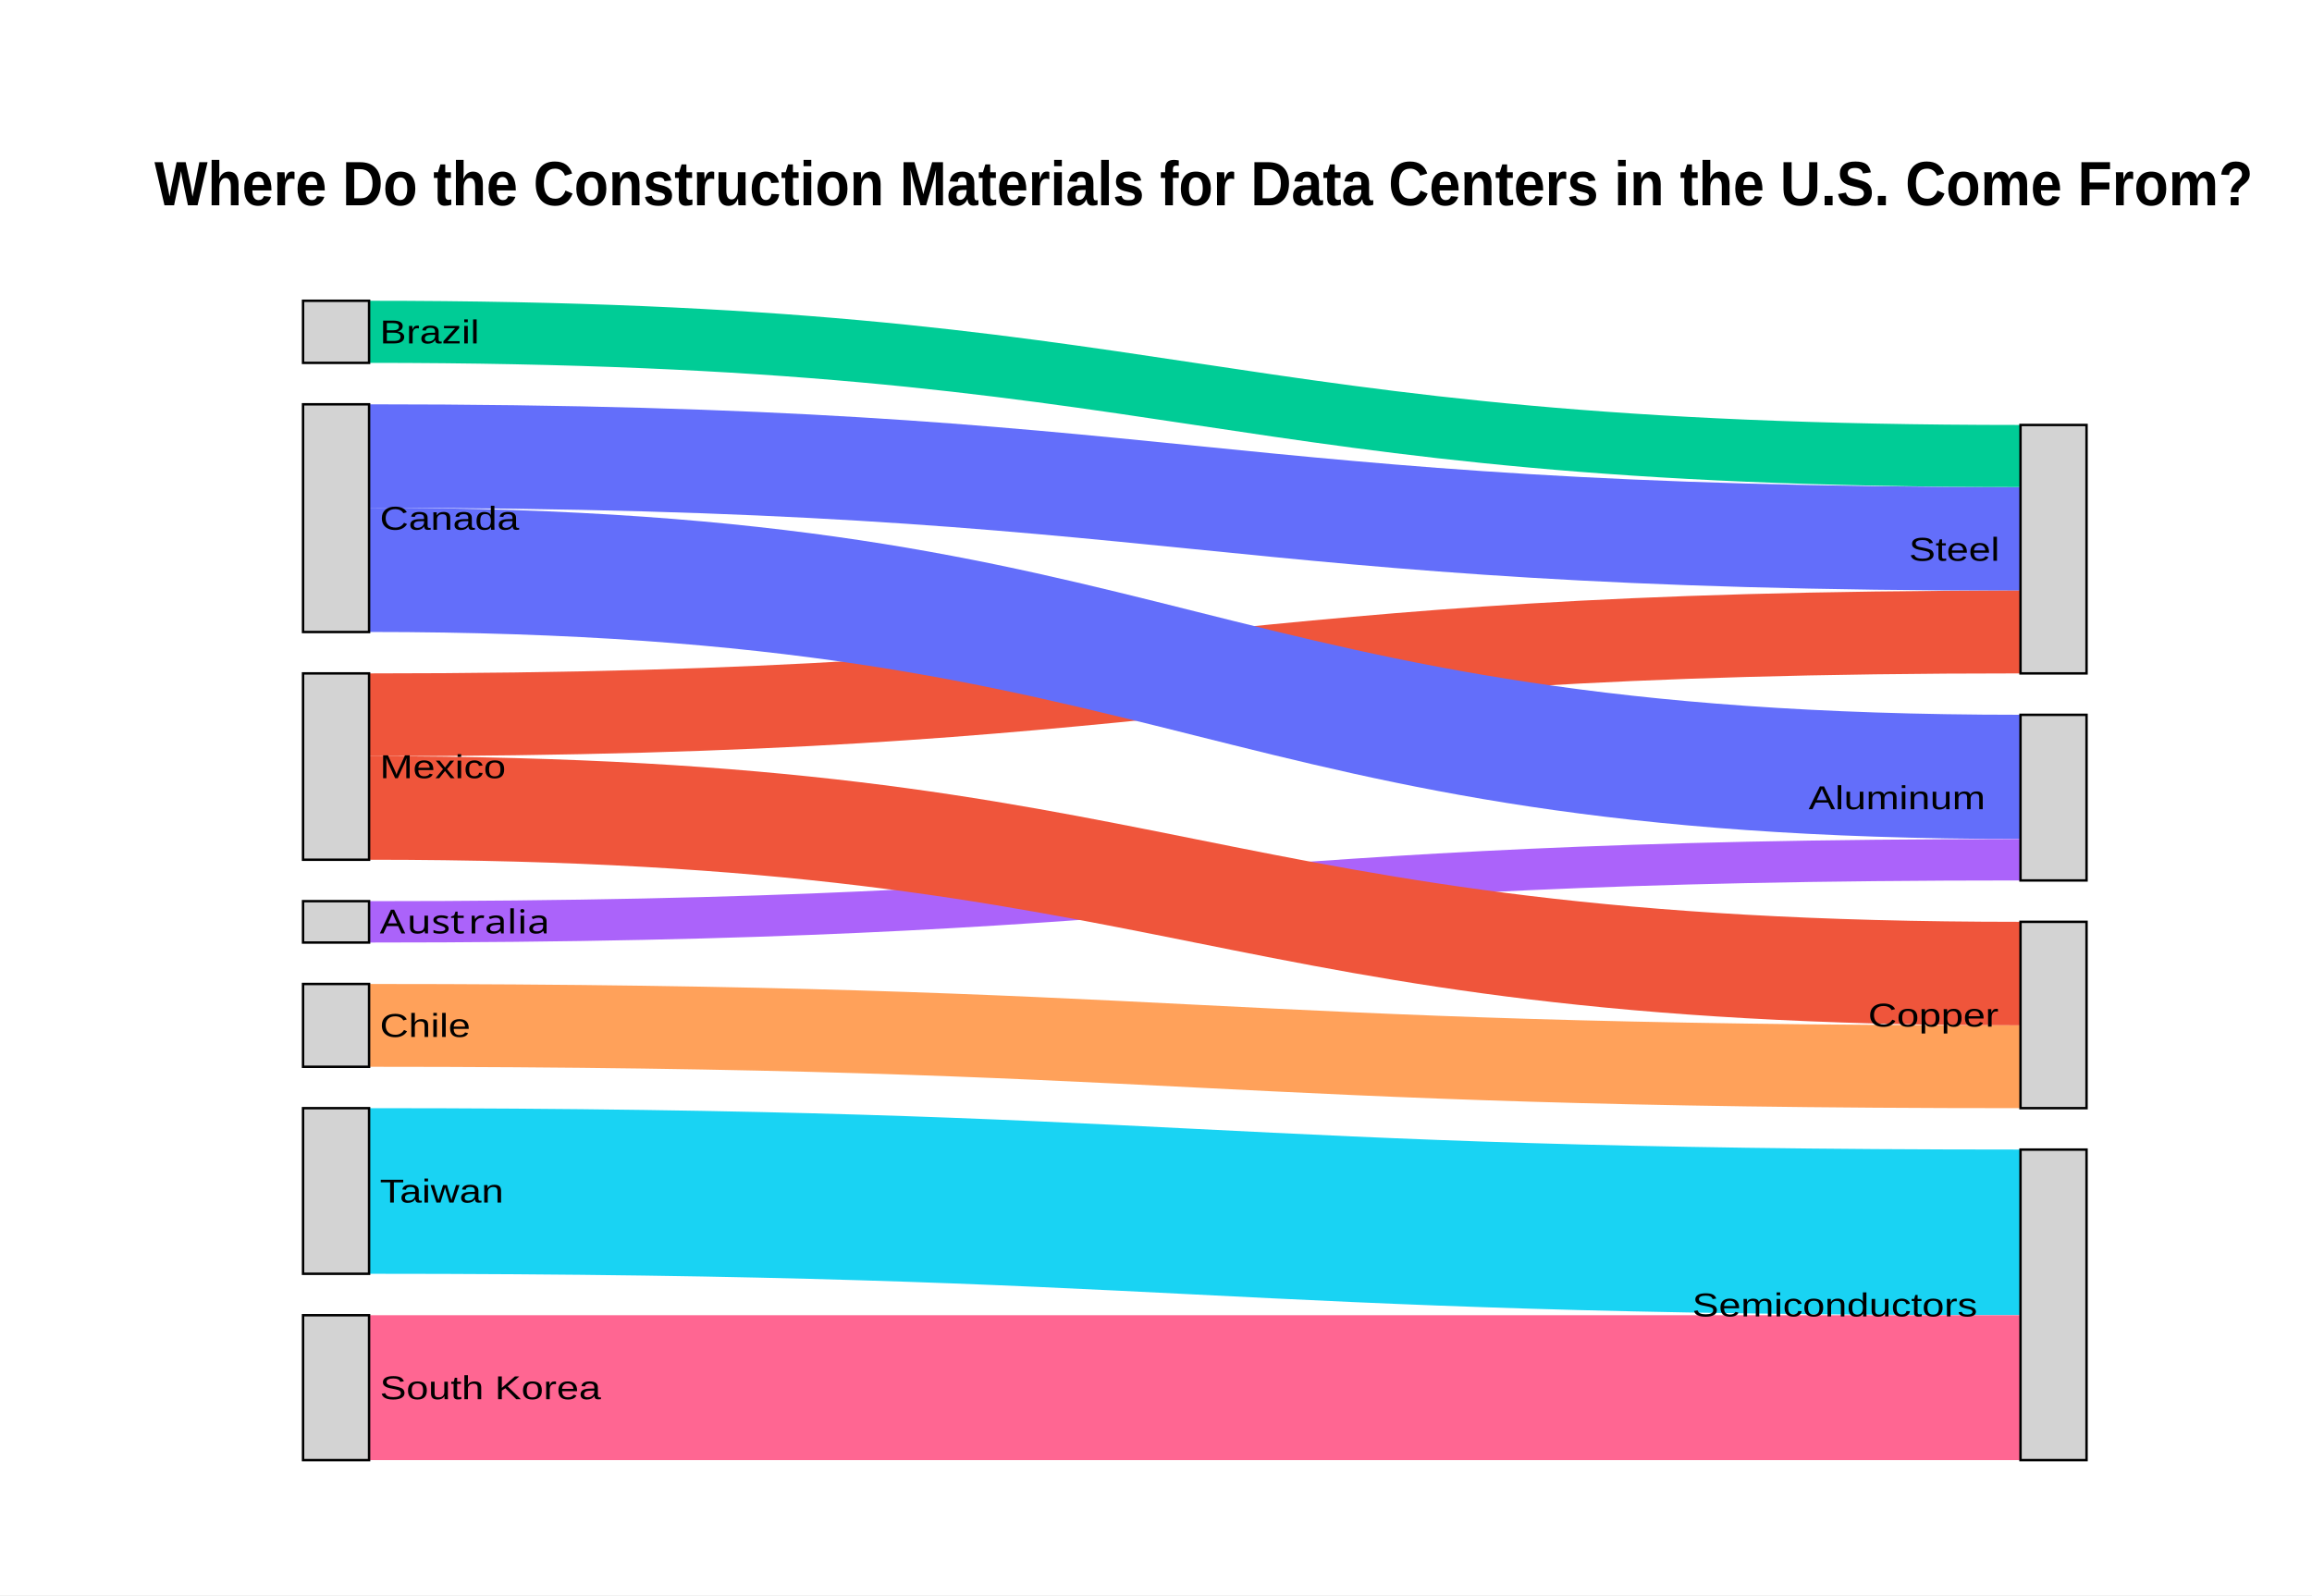
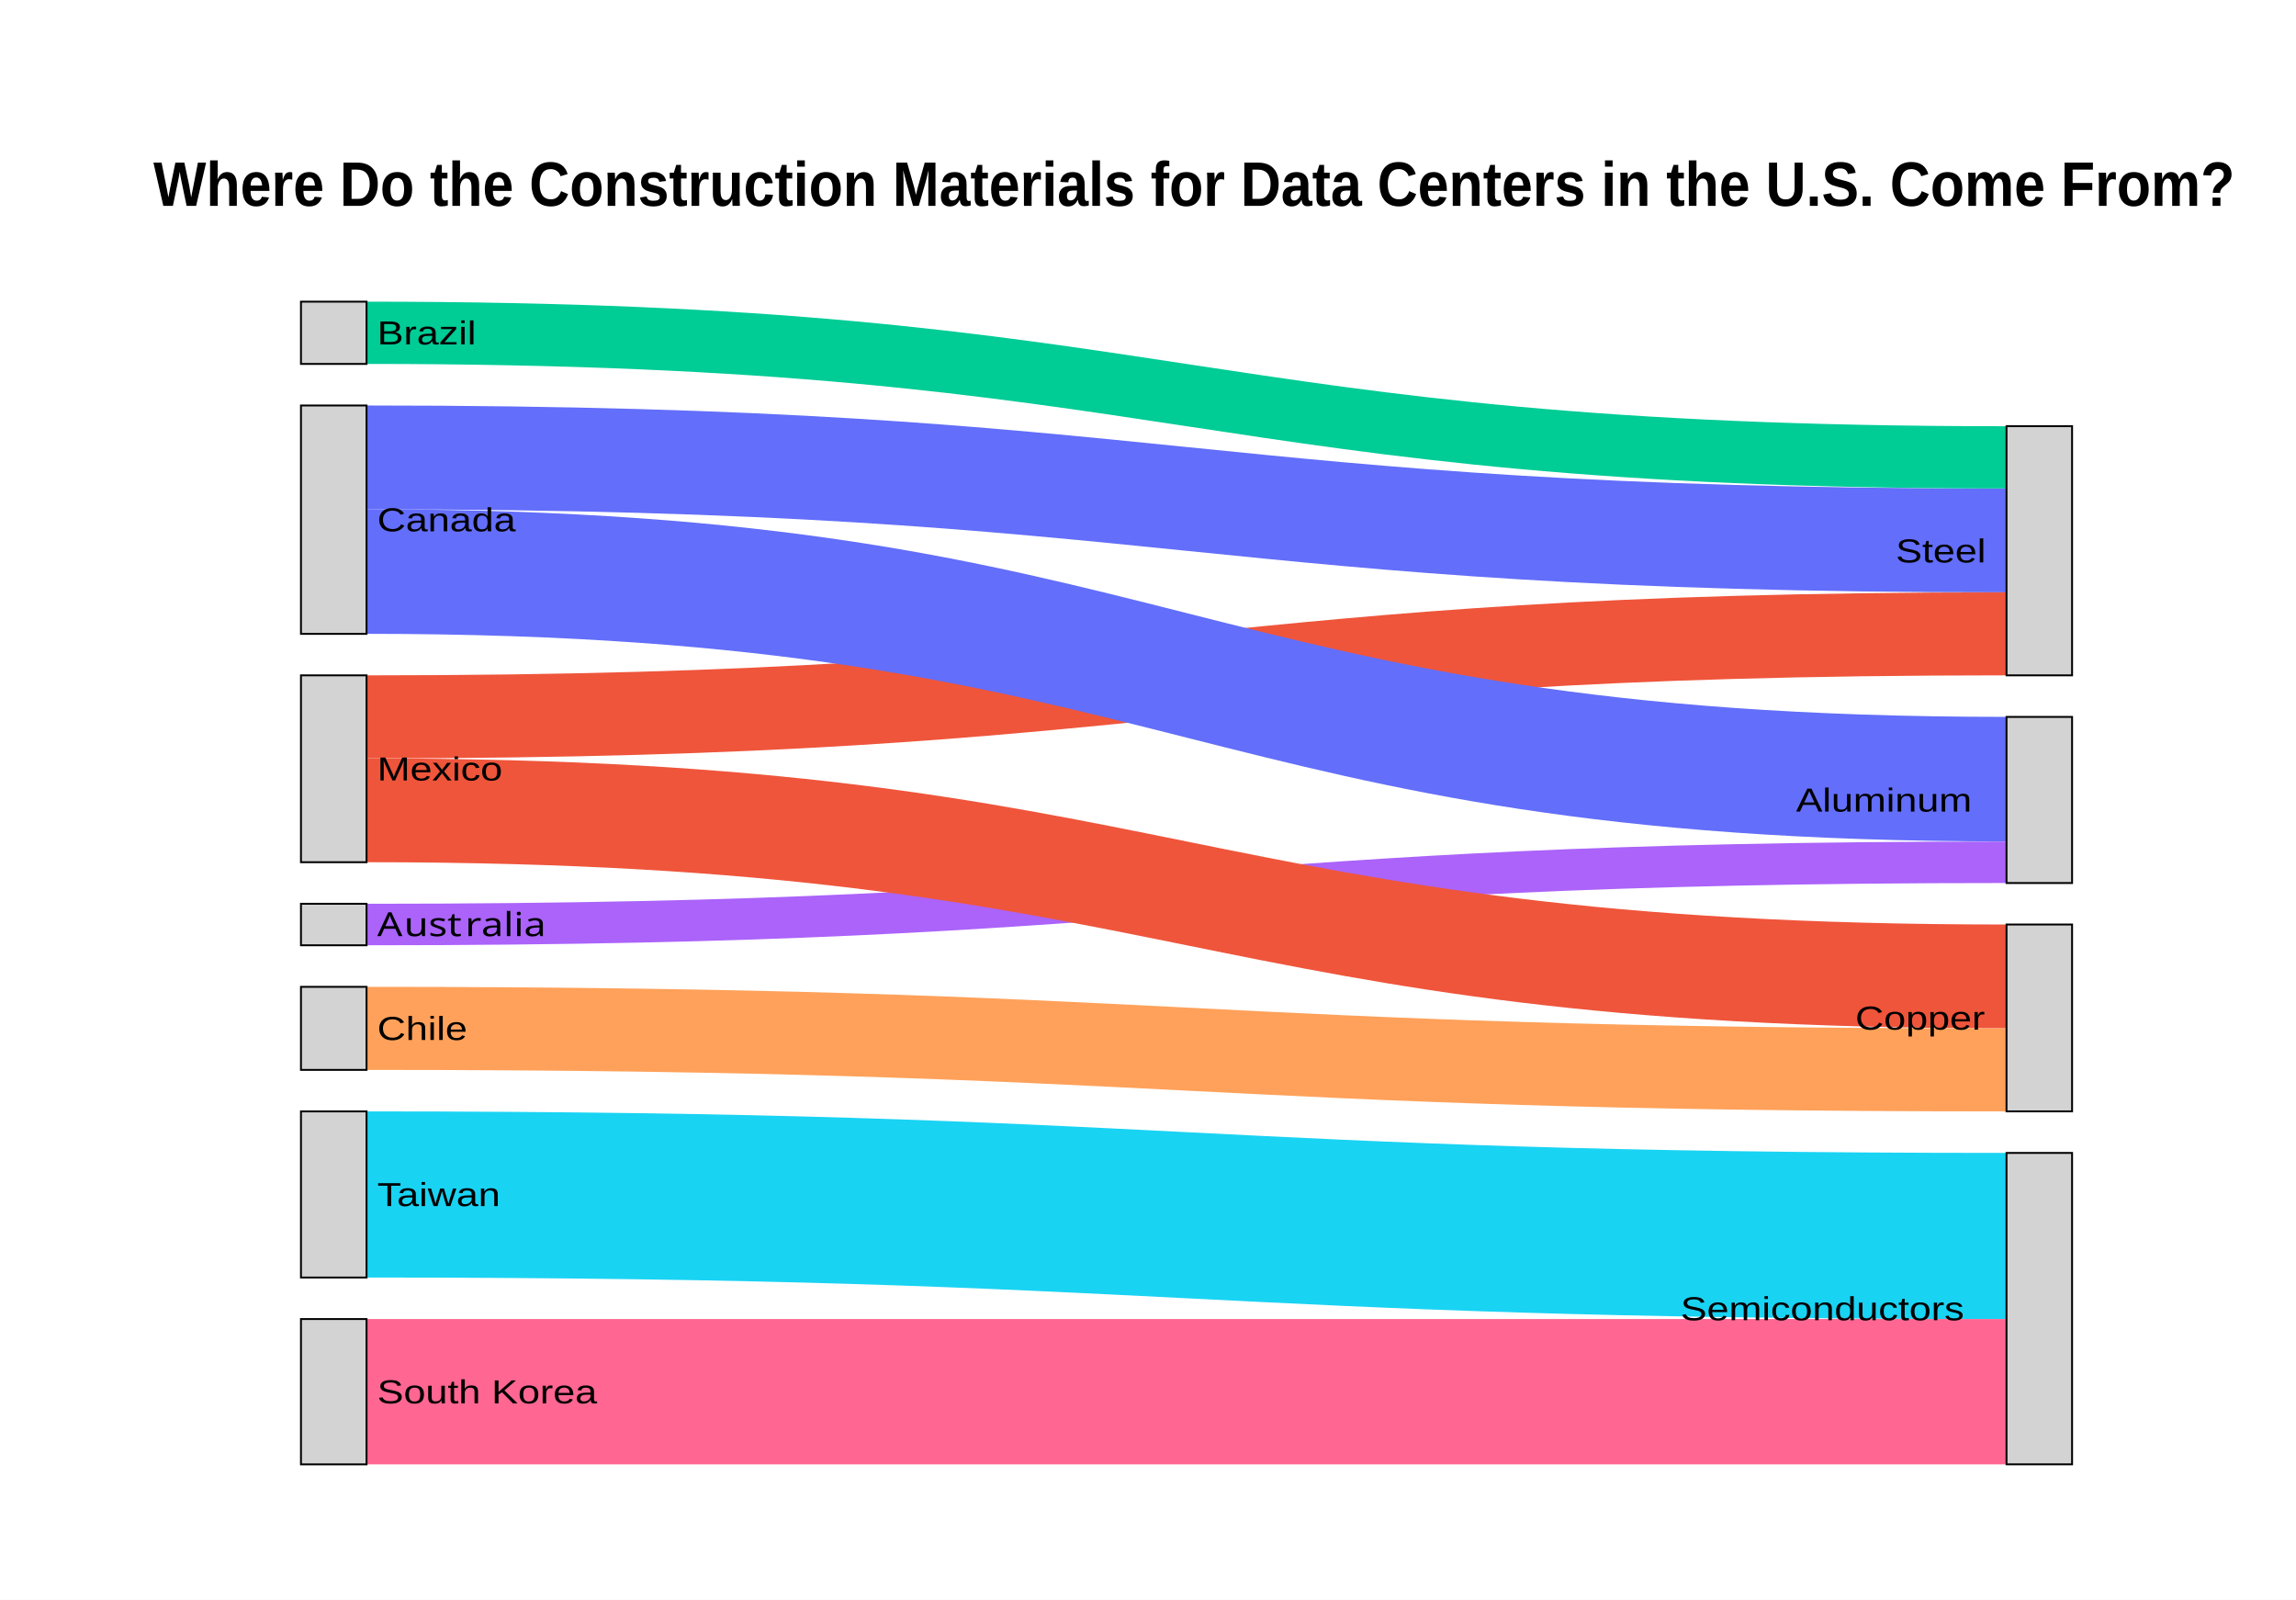
- <svg xmlns="http://www.w3.org/2000/svg" id="Layer_2" data-name="Layer 2" viewBox="0 0 476.52 328.82">
+ <svg xmlns="http://www.w3.org/2000/svg" id="Layer_2" data-name="Layer 2" viewBox="0 0 610 425">
  <defs>
    <style>
      .cls-1 {
+         font-family: Verdana, Verdana;
+       }
+ 
+       .cls-1, .cls-2, .cls-3, .cls-4, .cls-5 {
+         isolation: isolate;
+       }
+ 
+       .cls-1, .cls-4, .cls-5 {
+         font-size: 8.83px;
+       }
+ 
+       .cls-6 {
        fill: #ab63fa;
      }

-       .cls-2 {
+       .cls-7 {
        fill: #00cc96;
      }

-       .cls-3 {
+       .cls-2 {
+         font-family: Arial-BoldMT, Arial;
+         font-size: 16.69px;
+         font-weight: 700;
+       }
+ 
+       .cls-8 {
        fill: #ef553b;
      }

-       .cls-4 {
-         letter-spacing: 0em;
-       }
- 
-       .cls-5 {
+       .cls-9 {
        fill: #d3d3d3;
        stroke: #000;
        stroke-width: .5px;
      }

-       .cls-6 {
+       .cls-10 {
        fill: #fff;
      }

-       .cls-7 {
-         font-family: Verdana, Verdana;
-       }
- 
-       .cls-7, .cls-8, .cls-9 {
-         isolation: isolate;
-       }
- 
-       .cls-7, .cls-9 {
-         font-size: 6.83px;
-       }
- 
-       .cls-10 {
+       .cls-11 {
        fill: #19d3f3;
      }

-       .cls-8 {
-         font-family: Arial-BoldMT, Arial;
-         font-size: 12.91px;
-         font-weight: 700;
-       }
- 
-       .cls-11 {
+       .cls-12 {
        fill: #636efa;
      }

-       .cls-9 {
+       .cls-13 {
+         fill: #ff6692;
+       }
+ 
+       .cls-4, .cls-5 {
        font-family: ArialMT, Arial;
      }

-       .cls-12 {
-         fill: #ff6692;
-       }
- 
-       .cls-13 {
+       .cls-14 {
        fill: #ffa15a;
      }

-       .cls-14 {
-         letter-spacing: -.11em;
-       }
- 
-       .cls-15 {
+       .cls-5 {
        letter-spacing: -.02em;
-       }
- 
-       .cls-16 {
-         letter-spacing: 0em;
      }
    </style>
  </defs>
  <g id="ai2html-settings">
-     <rect class="cls-6" width="476.52" height="328.82" />
-     <g>
-       <g>
-         <path class="cls-11" d="M76.07,83.34c170.18,0,170.18,17.07,340.37,17.07v21.34c-170.18,0-170.18-17.07-340.37-17.07v-21.34Z" />
-         <path class="cls-3" d="M76.07,138.81c170.18,0,170.18-17.07,340.37-17.07v17.07c-170.18,0-170.18,17.07-340.37,17.07v-17.07Z" />
-         <path class="cls-2" d="M76.07,62c170.18,0,170.18,25.6,340.37,25.6v12.8c-170.18,0-170.18-25.6-340.37-25.6v-12.8Z" />
-         <path class="cls-11" d="M76.07,104.67c170.18,0,170.18,42.67,340.37,42.67v25.6c-170.18,0-170.18-42.67-340.37-42.67v-25.6Z" />
-         <path class="cls-1" d="M76.07,185.76c170.18,0,170.18-12.8,340.37-12.8v8.53c-170.18,0-170.18,12.8-340.37,12.8v-8.53Z" />
-         <path class="cls-3" d="M76.07,155.88c170.18,0,170.18,34.14,340.37,34.14v21.34c-170.18,0-170.18-34.14-340.37-34.14v-21.34Z" />
-         <path class="cls-13" d="M76.07,202.83c170.18,0,170.18,8.53,340.37,8.53v17.07c-170.18,0-170.18-8.53-340.37-8.53v-17.07Z" />
-         <path class="cls-10" d="M76.07,228.43c170.18,0,170.18,8.53,340.37,8.53v34.14c-170.18,0-170.18-8.53-340.37-8.53v-34.14Z" />
-         <path class="cls-12" d="M76.07,271.11h340.37v29.87H76.07v-29.87Z" />
-       </g>
+     <g id="ai2html-settings-2" data-name="ai2html-settings">
+       <rect class="cls-10" width="610" height="425" />
      <g>
        <g>
-           <rect class="cls-5" x="62.46" y="83.34" width="13.61" height="46.94" />
-           <text class="cls-9" transform="translate(78.29 109.2) scale(1.2 1)">
-             <tspan x="0" y="0">Canada</tspan>
-           </text>
+           <path class="cls-12" d="M97.38,107.72c217.85,0,217.85,22.06,435.71,22.06v27.58c-217.85,0-217.85-22.06-435.71-22.06,0,0,0-27.58,0-27.58Z" />
+           <path class="cls-8" d="M97.38,179.41c217.85,0,217.85-22.06,435.71-22.06v22.06c-217.85,0-217.85,22.06-435.71,22.06,0,0,0-22.06,0-22.06Z" />
+           <path class="cls-7" d="M97.38,80.14c217.85,0,217.85,33.09,435.71,33.09v16.54c-217.85,0-217.85-33.09-435.71-33.09,0,0,0-16.54,0-16.54Z" />
+           <path class="cls-12" d="M97.38,135.29c217.85,0,217.85,55.15,435.71,55.15v33.09c-217.85,0-217.85-55.15-435.71-55.15,0,0,0-33.09,0-33.09Z" />
+           <path class="cls-6" d="M97.38,240.09c217.85,0,217.85-16.54,435.71-16.54v11.03c-217.85,0-217.85,16.54-435.71,16.54,0,0,0-11.03,0-11.03Z" />
+           <path class="cls-8" d="M97.38,201.47c217.85,0,217.85,44.13,435.71,44.13v27.58c-217.85,0-217.85-44.13-435.71-44.13,0,0,0-27.58,0-27.58Z" />
+           <path class="cls-14" d="M97.38,262.16c217.85,0,217.85,11.03,435.71,11.03v22.06c-217.85,0-217.85-11.03-435.71-11.03v-22.06h0Z" />
+           <path class="cls-11" d="M97.38,295.25c217.85,0,217.85,11.03,435.71,11.03v44.13c-217.85,0-217.85-11.03-435.71-11.03v-44.13h0Z" />
+           <path class="cls-13" d="M97.38,350.41h435.71v38.61H97.38v-38.61Z" />
        </g>
        <g>
-           <rect class="cls-5" x="62.46" y="138.81" width="13.61" height="38.41" />
-           <text class="cls-9" transform="translate(78.29 160.41) scale(1.2 1)">
-             <tspan x="0" y="0">Mexico</tspan>
-           </text>
-         </g>
-         <g>
-           <rect class="cls-5" x="62.46" y="62" width="13.61" height="12.8" />
-           <text class="cls-9" transform="translate(78.29 70.79) scale(1.2 1)">
-             <tspan x="0" y="0">Brazil</tspan>
-           </text>
-         </g>
-         <g>
-           <rect class="cls-5" x="62.46" y="185.76" width="13.61" height="8.53" />
-           <text class="cls-7" transform="translate(78.29 192.41) scale(1.2 1)">
-             <tspan class="cls-16" x="0" y="0">A</tspan>
-             <tspan class="cls-4" x="4.63" y="0">ust</tspan>
-             <tspan class="cls-15" x="15.2" y="0">r</tspan>
-             <tspan x="18" y="0">alia</tspan>
-           </text>
-         </g>
-         <g>
-           <rect class="cls-5" x="62.46" y="202.83" width="13.61" height="17.07" />
-           <text class="cls-9" transform="translate(78.29 213.75) scale(1.2 1)">
-             <tspan x="0" y="0">Chile</tspan>
-           </text>
-         </g>
-         <g>
-           <rect class="cls-5" x="62.46" y="228.43" width="13.61" height="34.14" />
-           <text class="cls-9" transform="translate(78.29 247.89) scale(1.2 1)">
-             <tspan class="cls-14" x="0" y="0">T</tspan>
-             <tspan x="3.41" y="0">aiwan</tspan>
-           </text>
-         </g>
-         <g>
-           <rect class="cls-5" x="62.46" y="271.11" width="13.61" height="29.87" />
-           <text class="cls-9" transform="translate(78.29 288.43) scale(1.2 1)">
-             <tspan x="0" y="0">South Korea</tspan>
-           </text>
-         </g>
-         <g>
-           <rect class="cls-5" x="416.44" y="87.6" width="13.61" height="51.21" />
-           <text class="cls-9" transform="translate(393.45 115.6) scale(1.2 1)">
-             <tspan x="0" y="0">Steel</tspan>
-           </text>
-         </g>
-         <g>
-           <rect class="cls-5" x="416.44" y="147.35" width="13.61" height="34.14" />
-           <text class="cls-9" transform="translate(372.76 166.81) scale(1.2 1)">
-             <tspan x="0" y="0">Aluminum</tspan>
-           </text>
-         </g>
-         <g>
-           <rect class="cls-5" x="416.44" y="190.02" width="13.61" height="38.41" />
-           <text class="cls-9" transform="translate(385.04 211.62) scale(1.2 1)">
-             <tspan x="0" y="0">Copper</tspan>
-           </text>
-         </g>
-         <g>
-           <rect class="cls-5" x="416.44" y="236.97" width="13.61" height="64.01" />
-           <text class="cls-9" transform="translate(348.78 271.36) scale(1.2 1)">
-             <tspan x="0" y="0">Semiconductors</tspan>
-           </text>
+           <g>
+             <rect class="cls-9" x="79.96" y="107.72" width="17.42" height="60.67" />
+             <g class="cls-3">
+               <text class="cls-4" transform="translate(100.22 141.14) scale(1.19 1)">
+                 <tspan x="0" y="0">Canada</tspan>
+               </text>
+             </g>
+           </g>
+           <g>
+             <rect class="cls-9" x="79.96" y="179.41" width="17.42" height="49.64" />
+             <g class="cls-3">
+               <text class="cls-4" transform="translate(100.22 207.33) scale(1.19 1)">
+                 <tspan x="0" y="0">Mexico</tspan>
+               </text>
+             </g>
+           </g>
+           <g>
+             <rect class="cls-9" x="79.96" y="80.14" width="17.42" height="16.54" />
+             <g class="cls-3">
+               <text class="cls-4" transform="translate(100.22 91.5) scale(1.19 1)">
+                 <tspan x="0" y="0">Brazil</tspan>
+               </text>
+             </g>
+           </g>
+           <g>
+             <rect class="cls-9" x="79.96" y="240.09" width="17.42" height="11.03" />
+             <g class="cls-3">
+               <text class="cls-1" transform="translate(100.22 248.69) scale(1.19 1)">
+                 <tspan x="0" y="0">A</tspan>
+               </text>
+               <text class="cls-1" transform="translate(107.33 248.69) scale(1.19 1)">
+                 <tspan x="0" y="0">ust</tspan>
+               </text>
+               <text class="cls-1" transform="translate(123.57 248.69) scale(1.19 1)">
+                 <tspan x="0" y="0">r</tspan>
+               </text>
+               <text class="cls-1" transform="translate(127.87 248.69) scale(1.19 1)">
+                 <tspan x="0" y="0">alia</tspan>
+               </text>
+             </g>
+           </g>
+           <g>
+             <rect class="cls-9" x="79.96" y="262.16" width="17.42" height="22.06" />
+             <g class="cls-3">
+               <text class="cls-4" transform="translate(100.22 276.27) scale(1.19 1)">
+                 <tspan x="0" y="0">Chile</tspan>
+               </text>
+             </g>
+           </g>
+           <g>
+             <rect class="cls-9" x="79.96" y="295.25" width="17.42" height="44.13" />
+             <g class="cls-3">
+               <text class="cls-5" transform="translate(100.22 320.4) scale(1.19 1)">
+                 <tspan x="0" y="0">T</tspan>
+               </text>
+               <text class="cls-4" transform="translate(105.46 320.4) scale(1.19 1)">
+                 <tspan x="0" y="0">aiwan</tspan>
+               </text>
+             </g>
+           </g>
+           <g>
+             <rect class="cls-9" x="79.96" y="350.41" width="17.42" height="38.61" />
+             <g class="cls-3">
+               <text class="cls-4" transform="translate(100.22 372.8) scale(1.19 1)">
+                 <tspan x="0" y="0">South Korea</tspan>
+               </text>
+             </g>
+           </g>
+           <g>
+             <rect class="cls-9" x="533.09" y="113.22" width="17.42" height="66.19" />
+             <g class="cls-3">
+               <text class="cls-4" transform="translate(503.66 149.41) scale(1.19 1)">
+                 <tspan x="0" y="0">Steel</tspan>
+               </text>
+             </g>
+           </g>
+           <g>
+             <rect class="cls-9" x="533.09" y="190.45" width="17.42" height="44.13" />
+             <g class="cls-3">
+               <text class="cls-4" transform="translate(477.18 215.6) scale(1.19 1)">
+                 <tspan x="0" y="0">Aluminum</tspan>
+               </text>
+             </g>
+           </g>
+           <g>
+             <rect class="cls-9" x="533.09" y="245.6" width="17.42" height="49.64" />
+             <g class="cls-3">
+               <text class="cls-4" transform="translate(492.9 273.52) scale(1.19 1)">
+                 <tspan x="0" y="0">Copper</tspan>
+               </text>
+             </g>
+           </g>
+           <g>
+             <rect class="cls-9" x="533.09" y="306.28" width="17.42" height="82.73" />
+             <g class="cls-3">
+               <text class="cls-4" transform="translate(446.48 350.73) scale(1.19 1)">
+                 <tspan x="0" y="0">Semiconductors</tspan>
+               </text>
+             </g>
+           </g>
        </g>
      </g>
+       <g class="cls-3">
+         <text class="cls-2" transform="translate(40.75 54.69) scale(.89 1)">
+           <tspan x="0" y="0">Where Do the Construction Materials for Data Centers in the U.S. Come From?</tspan>
+         </text>
+       </g>
    </g>
-     <text class="cls-8" transform="translate(31.83 42.31) scale(.9 1)">
-       <tspan x="0" y="0">Where Do the Construction Materials for Data Centers in the U.S. Come From?</tspan>
-     </text>
  </g>
</svg>
